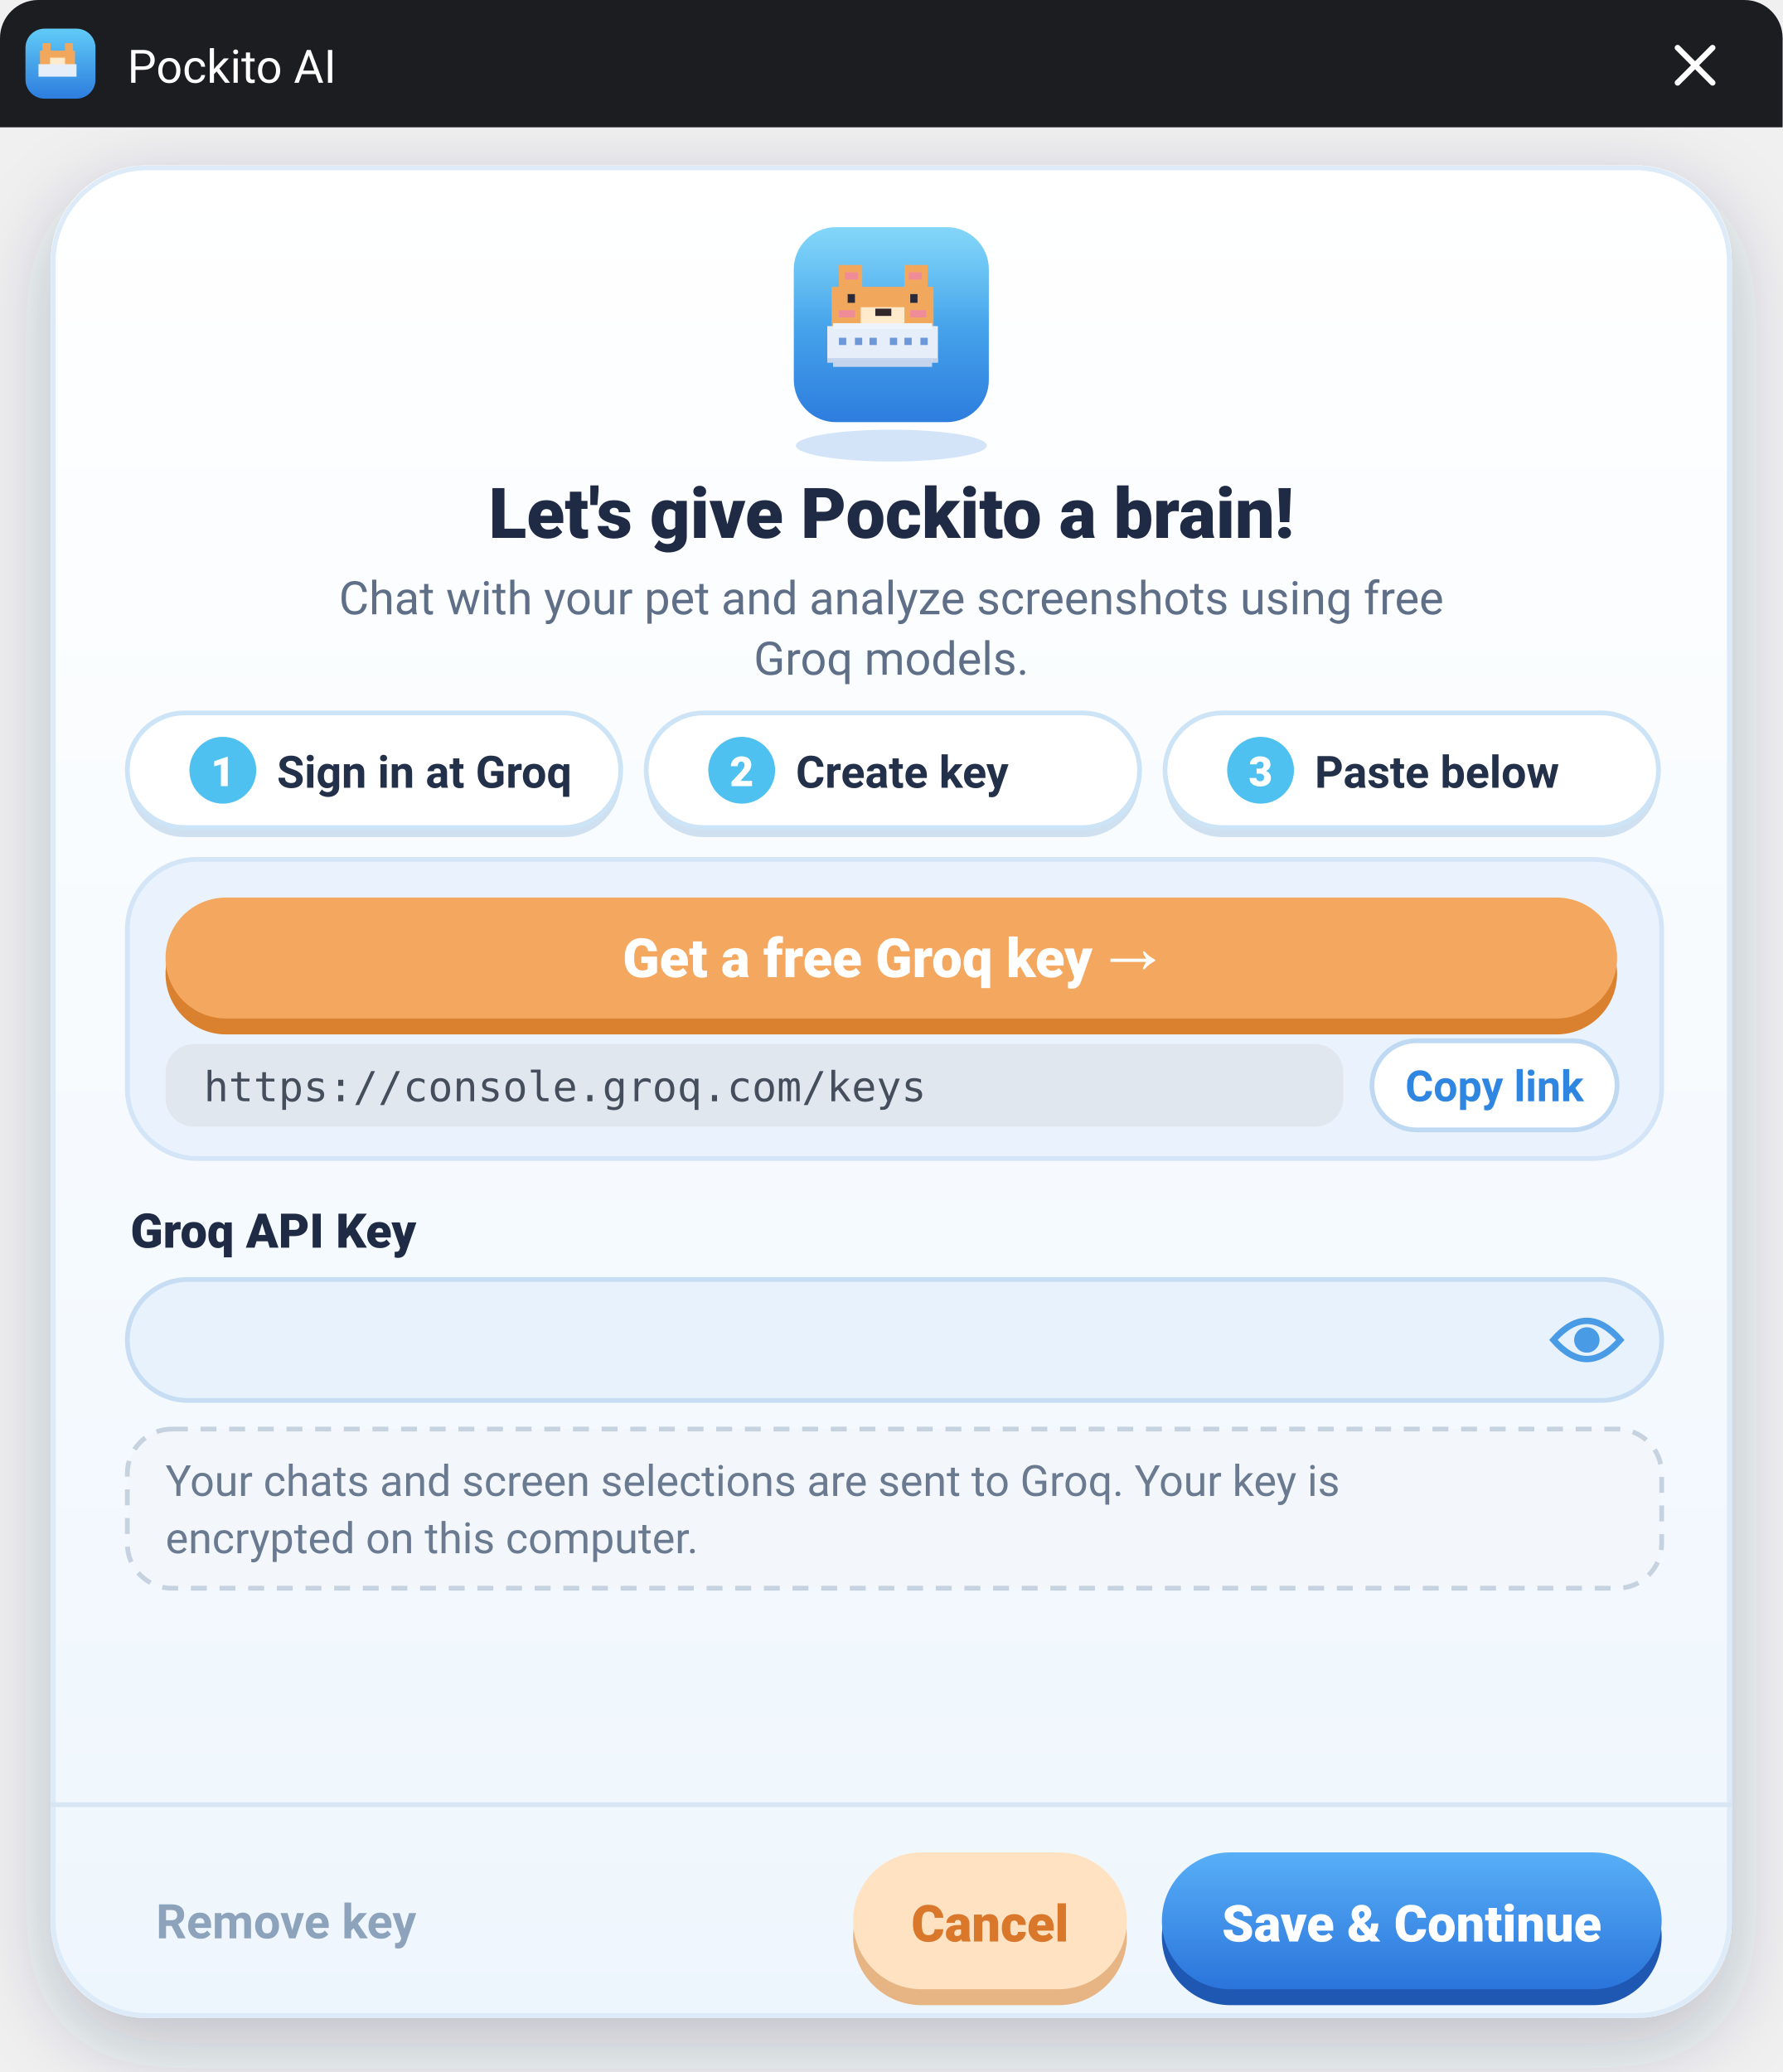
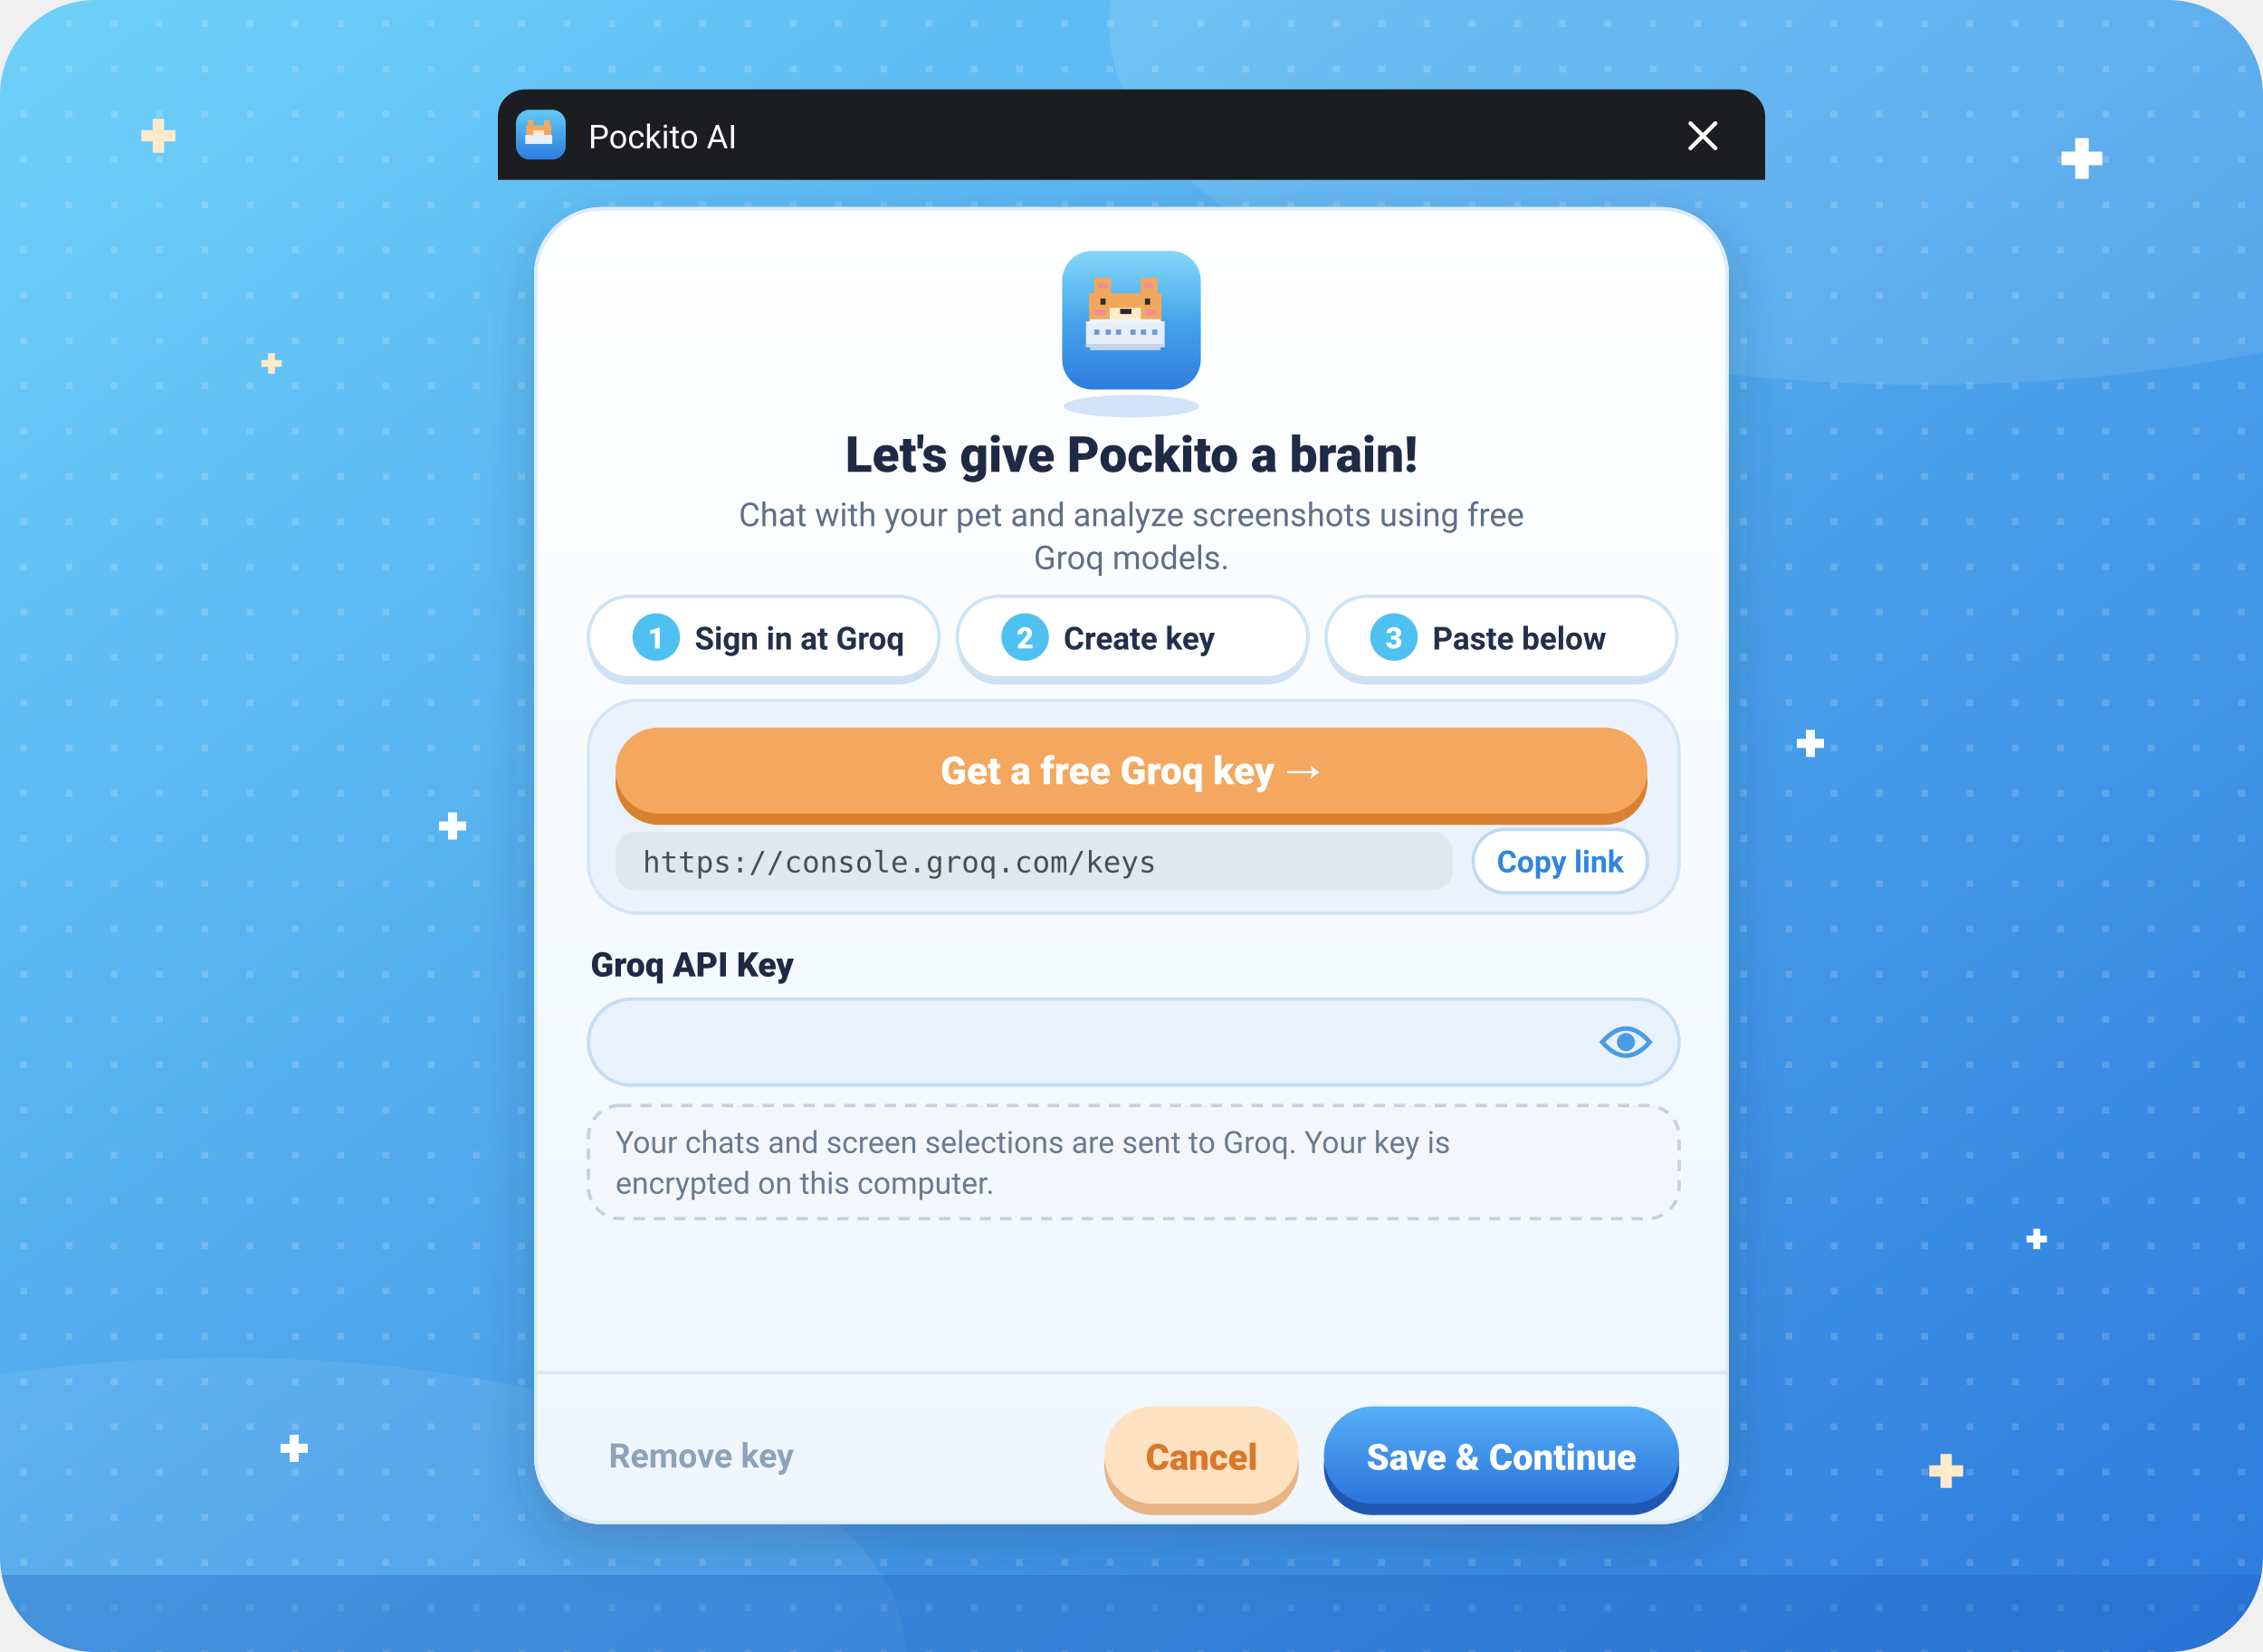
- <svg xmlns="http://www.w3.org/2000/svg" viewBox="0 0 560 651" width="560" height="651" font-family="'Segoe UI','Trebuchet MS',system-ui,-apple-system,Roboto,Helvetica,Arial,sans-serif">
+ <svg xmlns="http://www.w3.org/2000/svg" viewBox="0 0 1000 730" width="1000" height="730" font-family="'Segoe UI','Trebuchet MS',system-ui,-apple-system,Roboto,Helvetica,Arial,sans-serif">
  <defs>
-     <linearGradient id="skyG" x1="0" y1="0" x2="0" y2="1">
-       <stop offset="0" stop-color="#60CBF7" />
-       <stop offset="1" stop-color="#2D7DDE" />
+     <linearGradient id="bgG" x1="0" y1="0" x2="1" y2="1">
+       <stop offset="0" stop-color="#6FD1FA" />
+       <stop offset="1" stop-color="#2C7BDD" />
    </linearGradient>
-     <linearGradient id="gloss" x1="0" y1="0" x2="0" y2="1">
-       <stop offset="0" stop-color="#fff" stop-opacity=".22" />
-       <stop offset=".5" stop-color="#fff" stop-opacity="0" />
-     </linearGradient>
-     <filter id="sd" x="-10%" y="-10%" width="120%" height="125%">
-       <feDropShadow dx="0" dy="8" stdDeviation="12" flood-color="#1F3555" flood-opacity=".25" />
-     </filter>
-     <linearGradient id="card" x1="0" y1="0" x2="0" y2="1">
-       <stop offset="0" stop-color="#FFFFFF" />
-       <stop offset="1" stop-color="#EEF6FD" />
-     </linearGradient>
-     <linearGradient id="save" x1="0" y1="0" x2="0" y2="1">
-       <stop offset="0" stop-color="#58AFF7" />
-       <stop offset="1" stop-color="#2A74DB" />
-     </linearGradient>
-     <clipPath id="ob">
-       <rect x="52" y="282" width="456" height="38" rx="19" />
-     </clipPath>
-     <clipPath id="keyclip">
-       <rect x="56" y="408" width="0" height="26">
-         <animate attributeName="width" dur="8s" repeatCount="indefinite" keyTimes="0;0.3;0.55;0.92;1" values="0;0;380;380;0" />
-       </rect>
+     <pattern id="pxbg" width="20" height="20" patternUnits="userSpaceOnUse">
+       <rect x="9" y="9" width="3" height="3" fill="#fff" opacity=".16" />
+     </pattern>
+     <clipPath id="bgclip">
+       <rect width="1000" height="730" rx="42" />
    </clipPath>
  </defs>
  <style>
+ .bgtw{animation:bgtw 2.8s ease-in-out infinite;transform-box:fill-box;transform-origin:center}
+ @keyframes bgtw{0%,100%{opacity:.25;transform:scale(.7)}50%{opacity:1;transform:scale(1.1)}}
+ .bght{animation:bght 5s ease-in-out infinite;opacity:.0}
+ @keyframes bght{0%,100%{opacity:.15;transform:translateY(0)}50%{opacity:.8;transform:translateY(-12px)}}
+ @media (prefers-reduced-motion:reduce){.bgtw,.bght{animation:none}}
+ </style>
+   <g clip-path="url(#bgclip)">
+     <rect width="1000" height="730" fill="url(#bgG)" />
+     <rect width="1000" height="730" fill="url(#pxbg)" />
+     <ellipse cx="850.0" cy="10" rx="360" ry="160" fill="#fff" opacity=".10" />
+     <ellipse cx="100.0" cy="730" rx="300" ry="130" fill="#fff" opacity=".07" />
+     <rect y="696" width="1000" height="34" fill="#1F62BF" opacity=".35" />
+   </g>
+   <g class="bgtw" style="animation-delay:0s" transform="translate(70 60)" fill="#FFEBCB">
+     <rect x="-2.5" y="-7.5" width="5" height="15" />
+     <rect x="-7.5" y="-2.5" width="15" height="5" />
+   </g>
+   <g class="bgtw" style="animation-delay:0.9s" transform="translate(920 70)" fill="#fff">
+     <rect x="-3.0" y="-9.0" width="6" height="18" />
+     <rect x="-9.0" y="-3.0" width="18" height="6" />
+   </g>
+   <g class="bgtw" style="animation-delay:1.5s" transform="translate(130 640)" fill="#fff">
+     <rect x="-2.0" y="-6.0" width="4" height="12" />
+     <rect x="-6.0" y="-2.0" width="12" height="4" />
+   </g>
+   <g class="bgtw" style="animation-delay:0.4s" transform="translate(860 650)" fill="#FFEBCB">
+     <rect x="-2.5" y="-7.5" width="5" height="15" />
+     <rect x="-7.5" y="-2.5" width="15" height="5" />
+   </g>
+   <g class="bgtw" style="animation-delay:2s" transform="translate(200.0 365.0)" fill="#fff">
+     <rect x="-2.0" y="-6.0" width="4" height="12" />
+     <rect x="-6.0" y="-2.0" width="12" height="4" />
+   </g>
+   <g class="bgtw" style="animation-delay:1.1s" transform="translate(800.0 328.5)" fill="#fff">
+     <rect x="-2.0" y="-6.0" width="4" height="12" />
+     <rect x="-6.0" y="-2.0" width="12" height="4" />
+   </g>
+   <g class="bgtw" style="animation-delay:0.7s" transform="translate(120.0 160.6)" fill="#FFEBCB">
+     <rect x="-1.5" y="-4.5" width="3" height="9" />
+     <rect x="-4.5" y="-1.5" width="9" height="3" />
+   </g>
+   <g class="bgtw" style="animation-delay:1.8s" transform="translate(900.0 547.5)" fill="#fff">
+     <rect x="-1.5" y="-4.5" width="3" height="9" />
+     <rect x="-4.5" y="-1.5" width="9" height="3" />
+   </g>
+   <g transform="translate(110 452.6) scale(1.2)">
+     <g class="bght" style="animation-delay:0s" fill="#F08C98">
+       <rect x="5" y="0" width="5" height="5" />
+       <rect x="10" y="0" width="5" height="5" />
+       <rect x="25" y="0" width="5" height="5" />
+       <rect x="30" y="0" width="5" height="5" />
+       <rect x="0" y="5" width="5" height="5" />
+       <rect x="5" y="5" width="5" height="5" />
+       <rect x="10" y="5" width="5" height="5" />
+       <rect x="15" y="5" width="5" height="5" />
+       <rect x="20" y="5" width="5" height="5" />
+       <rect x="25" y="5" width="5" height="5" />
+       <rect x="30" y="5" width="5" height="5" />
+       <rect x="35" y="5" width="5" height="5" />
+       <rect x="0" y="10" width="5" height="5" />
+       <rect x="5" y="10" width="5" height="5" />
+       <rect x="10" y="10" width="5" height="5" />
+       <rect x="15" y="10" width="5" height="5" />
+       <rect x="20" y="10" width="5" height="5" />
+       <rect x="25" y="10" width="5" height="5" />
+       <rect x="30" y="10" width="5" height="5" />
+       <rect x="35" y="10" width="5" height="5" />
+       <rect x="5" y="15" width="5" height="5" />
+       <rect x="10" y="15" width="5" height="5" />
+       <rect x="15" y="15" width="5" height="5" />
+       <rect x="20" y="15" width="5" height="5" />
+       <rect x="25" y="15" width="5" height="5" />
+       <rect x="30" y="15" width="5" height="5" />
+       <rect x="10" y="20" width="5" height="5" />
+       <rect x="15" y="20" width="5" height="5" />
+       <rect x="20" y="20" width="5" height="5" />
+       <rect x="25" y="20" width="5" height="5" />
+       <rect x="15" y="25" width="5" height="5" />
+       <rect x="20" y="25" width="5" height="5" />
+     </g>
+   </g>
+   <g transform="translate(850 219.0) scale(1.0)">
+     <g class="bght" style="animation-delay:1.6s" fill="#FFEBCB">
+       <rect x="5" y="0" width="5" height="5" />
+       <rect x="10" y="0" width="5" height="5" />
+       <rect x="25" y="0" width="5" height="5" />
+       <rect x="30" y="0" width="5" height="5" />
+       <rect x="0" y="5" width="5" height="5" />
+       <rect x="5" y="5" width="5" height="5" />
+       <rect x="10" y="5" width="5" height="5" />
+       <rect x="15" y="5" width="5" height="5" />
+       <rect x="20" y="5" width="5" height="5" />
+       <rect x="25" y="5" width="5" height="5" />
+       <rect x="30" y="5" width="5" height="5" />
+       <rect x="35" y="5" width="5" height="5" />
+       <rect x="0" y="10" width="5" height="5" />
+       <rect x="5" y="10" width="5" height="5" />
+       <rect x="10" y="10" width="5" height="5" />
+       <rect x="15" y="10" width="5" height="5" />
+       <rect x="20" y="10" width="5" height="5" />
+       <rect x="25" y="10" width="5" height="5" />
+       <rect x="30" y="10" width="5" height="5" />
+       <rect x="35" y="10" width="5" height="5" />
+       <rect x="5" y="15" width="5" height="5" />
+       <rect x="10" y="15" width="5" height="5" />
+       <rect x="15" y="15" width="5" height="5" />
+       <rect x="20" y="15" width="5" height="5" />
+       <rect x="25" y="15" width="5" height="5" />
+       <rect x="30" y="15" width="5" height="5" />
+       <rect x="10" y="20" width="5" height="5" />
+       <rect x="15" y="20" width="5" height="5" />
+       <rect x="20" y="20" width="5" height="5" />
+       <rect x="25" y="20" width="5" height="5" />
+       <rect x="15" y="25" width="5" height="5" />
+       <rect x="20" y="25" width="5" height="5" />
+     </g>
+   </g>
+   <g transform="translate(170.0 584.0) scale(0.9)">
+     <g class="bght" style="animation-delay:3s" fill="#FFEBCB">
+       <rect x="5" y="0" width="5" height="5" />
+       <rect x="10" y="0" width="5" height="5" />
+       <rect x="25" y="0" width="5" height="5" />
+       <rect x="30" y="0" width="5" height="5" />
+       <rect x="0" y="5" width="5" height="5" />
+       <rect x="5" y="5" width="5" height="5" />
+       <rect x="10" y="5" width="5" height="5" />
+       <rect x="15" y="5" width="5" height="5" />
+       <rect x="20" y="5" width="5" height="5" />
+       <rect x="25" y="5" width="5" height="5" />
+       <rect x="30" y="5" width="5" height="5" />
+       <rect x="35" y="5" width="5" height="5" />
+       <rect x="0" y="10" width="5" height="5" />
+       <rect x="5" y="10" width="5" height="5" />
+       <rect x="10" y="10" width="5" height="5" />
+       <rect x="15" y="10" width="5" height="5" />
+       <rect x="20" y="10" width="5" height="5" />
+       <rect x="25" y="10" width="5" height="5" />
+       <rect x="30" y="10" width="5" height="5" />
+       <rect x="35" y="10" width="5" height="5" />
+       <rect x="5" y="15" width="5" height="5" />
+       <rect x="10" y="15" width="5" height="5" />
+       <rect x="15" y="15" width="5" height="5" />
+       <rect x="20" y="15" width="5" height="5" />
+       <rect x="25" y="15" width="5" height="5" />
+       <rect x="30" y="15" width="5" height="5" />
+       <rect x="10" y="20" width="5" height="5" />
+       <rect x="15" y="20" width="5" height="5" />
+       <rect x="20" y="20" width="5" height="5" />
+       <rect x="25" y="20" width="5" height="5" />
+       <rect x="15" y="25" width="5" height="5" />
+       <rect x="20" y="25" width="5" height="5" />
+     </g>
+   </g>
+   <g transform="translate(850.0 423.4) scale(1.3)">
+     <g class="bght" style="animation-delay:2.2s" fill="#F08C98">
+       <rect x="5" y="0" width="5" height="5" />
+       <rect x="10" y="0" width="5" height="5" />
+       <rect x="25" y="0" width="5" height="5" />
+       <rect x="30" y="0" width="5" height="5" />
+       <rect x="0" y="5" width="5" height="5" />
+       <rect x="5" y="5" width="5" height="5" />
+       <rect x="10" y="5" width="5" height="5" />
+       <rect x="15" y="5" width="5" height="5" />
+       <rect x="20" y="5" width="5" height="5" />
+       <rect x="25" y="5" width="5" height="5" />
+       <rect x="30" y="5" width="5" height="5" />
+       <rect x="35" y="5" width="5" height="5" />
+       <rect x="0" y="10" width="5" height="5" />
+       <rect x="5" y="10" width="5" height="5" />
+       <rect x="10" y="10" width="5" height="5" />
+       <rect x="15" y="10" width="5" height="5" />
+       <rect x="20" y="10" width="5" height="5" />
+       <rect x="25" y="10" width="5" height="5" />
+       <rect x="30" y="10" width="5" height="5" />
+       <rect x="35" y="10" width="5" height="5" />
+       <rect x="5" y="15" width="5" height="5" />
+       <rect x="10" y="15" width="5" height="5" />
+       <rect x="15" y="15" width="5" height="5" />
+       <rect x="20" y="15" width="5" height="5" />
+       <rect x="25" y="15" width="5" height="5" />
+       <rect x="30" y="15" width="5" height="5" />
+       <rect x="10" y="20" width="5" height="5" />
+       <rect x="15" y="20" width="5" height="5" />
+       <rect x="20" y="20" width="5" height="5" />
+       <rect x="25" y="20" width="5" height="5" />
+       <rect x="15" y="25" width="5" height="5" />
+       <rect x="20" y="25" width="5" height="5" />
+     </g>
+   </g>
+   <svg x="220.0" y="39.5" width="560.0" height="651.0" viewBox="0 0 560 651" overflow="visible">
+     <defs>
+       <linearGradient id="skyG" x1="0" y1="0" x2="0" y2="1">
+         <stop offset="0" stop-color="#60CBF7" />
+         <stop offset="1" stop-color="#2D7DDE" />
+       </linearGradient>
+       <linearGradient id="gloss" x1="0" y1="0" x2="0" y2="1">
+         <stop offset="0" stop-color="#fff" stop-opacity=".22" />
+         <stop offset=".5" stop-color="#fff" stop-opacity="0" />
+       </linearGradient>
+       <filter id="sd" x="-10%" y="-10%" width="120%" height="125%">
+         <feDropShadow dx="0" dy="8" stdDeviation="12" flood-color="#1F3555" flood-opacity=".25" />
+       </filter>
+       <linearGradient id="card" x1="0" y1="0" x2="0" y2="1">
+         <stop offset="0" stop-color="#FFFFFF" />
+         <stop offset="1" stop-color="#EEF6FD" />
+       </linearGradient>
+       <linearGradient id="save" x1="0" y1="0" x2="0" y2="1">
+         <stop offset="0" stop-color="#58AFF7" />
+         <stop offset="1" stop-color="#2A74DB" />
+       </linearGradient>
+       <clipPath id="ob">
+         <rect x="52" y="282" width="456" height="38" rx="19" />
+       </clipPath>
+       <clipPath id="keyclip">
+         <rect x="56" y="408" width="0" height="26">
+           <animate attributeName="width" dur="8s" repeatCount="indefinite" keyTimes="0;0.3;0.55;0.92;1" values="0;0;380;380;0" />
+         </rect>
+       </clipPath>
+     </defs>
+     <style>
.fl{animation:fl 3s ease-in-out infinite alternate}
@keyframes fl{from{transform:translateY(0)}to{transform:translateY(-6px)}}
.pl{transform-box:fill-box;transform-origin:center;animation:pl 8s ease-in-out infinite}
@keyframes pl{0%,12%,100%{transform:scale(1)}5%{transform:scale(1.05)}}
.shine{animation:sn 8s ease-in-out infinite}
@keyframes sn{0%,30%{transform:translateX(-120px)}45%,100%{transform:translateX(620px)}}
.sv{transform-box:fill-box;transform-origin:center;animation:sv 8s ease-in-out infinite}
@keyframes sv{0%,70%,100%{transform:scale(1)}76%{transform:scale(1.06)}82%{transform:scale(1)}}
.eye2{animation:e2 8s ease-in-out infinite}
@keyframes e2{0%,30%,100%{opacity:.55}55%,90%{opacity:1}}
.eyes{transform-box:fill-box;transform-origin:center;animation:blink 4.2s infinite}
@keyframes blink{0%,92%,100%{transform:scaleY(1)}95%{transform:scaleY(.08)}}@media (prefers-reduced-motion:reduce){*{animation:none!important}}
</style>
-   <path d="M0 40 V12 a12 12 0 0 1 12 -12 H548 a12 12 0 0 1 12 12 V40 Z" fill="#1C1D21" />
-   <rect x="8" y="9" width="22" height="22" rx="6" fill="url(#skyG)" />
-   <g transform="translate(8 9) scale(.0786)">
-     <rect x="68" y="58" width="32" height="34" fill="#F2A85C" />
-     <rect x="158" y="58" width="32" height="34" fill="#F2A85C" />
-     <rect x="58" y="88" width="140" height="84" fill="#F2A85C" />
-     <rect x="98" y="116" width="60" height="56" fill="#FFEBCB" />
-     <rect x="52" y="142" width="152" height="50" fill="#E6EEFA" />
-   </g>
-   <text x="40" y="26" font-size="14.5" fill="#fff">Pockito AI</text>
-   <path d="M527 15 l11 11 M538 15 l-11 11" stroke="#fff" stroke-width="1.8" stroke-linecap="round" />
-   <g filter="url(#sd)">
-     <rect x="16" y="52" width="528" height="582" rx="30" fill="url(#card)" />
-   </g>
-   <rect x="16.75" y="52.75" width="526.5" height="580.5" rx="29.5" fill="none" stroke="#DDEBF8" stroke-width="1.5" />
-   <g class="fl">
-     <ellipse cx="280" cy="140" rx="30" ry="5" fill="#2D7DDE" opacity=".2" />
-     <g transform="translate(248 70) scale(.2286)">
-       <g class="logo">
-         <rect x="6" y="6" width="268" height="268" rx="58" fill="url(#skyG)" />
-         <rect x="6" y="6" width="268" height="268" rx="58" fill="url(#gloss)" />
-         <rect x="68" y="58" width="32" height="34" fill="#F2A85C" />
-         <rect x="76" y="68" width="18" height="10" fill="#F08C98" />
-         <rect x="158" y="58" width="32" height="34" fill="#F2A85C" />
-         <rect x="164" y="68" width="18" height="10" fill="#F08C98" />
-         <rect x="58" y="88" width="140" height="84" fill="#F2A85C" />
-         <g class="eyes">
-           <rect x="80" y="98" width="10" height="12" fill="#2A2A3A" />
-           <rect x="166" y="98" width="10" height="12" fill="#2A2A3A" />
-         </g>
-         <rect x="68" y="120" width="22" height="10" fill="#F08C98" />
-         <rect x="166" y="120" width="22" height="10" fill="#F08C98" />
-         <rect x="98" y="116" width="60" height="56" fill="#FFEBCB" />
-         <rect x="118" y="118" width="22" height="10" fill="#33262A" />
-         <rect x="52" y="142" width="152" height="50" fill="#E6EEFA" />
-         <rect x="60" y="138" width="136" height="8" fill="#EEF4FC" />
-         <rect x="60" y="186" width="136" height="12" fill="#C3D4EC" />
-         <rect x="52" y="186" width="8" height="6" fill="#C3D4EC" />
-         <rect x="196" y="186" width="8" height="6" fill="#C3D4EC" />
-         <g fill="#6C97D8">
-           <rect x="68" y="158" width="10" height="10" />
-           <rect x="90" y="158" width="10" height="10" />
-           <rect x="110" y="158" width="10" height="10" />
-           <rect x="138" y="158" width="10" height="10" />
-           <rect x="158" y="158" width="10" height="10" />
-           <rect x="180" y="158" width="10" height="10" />
+     <path d="M0 40 V12 a12 12 0 0 1 12 -12 H548 a12 12 0 0 1 12 12 V40 Z" fill="#1C1D21" />
+     <rect x="8" y="9" width="22" height="22" rx="6" fill="url(#skyG)" />
+     <g transform="translate(8 9) scale(.0786)">
+       <rect x="68" y="58" width="32" height="34" fill="#F2A85C" />
+       <rect x="158" y="58" width="32" height="34" fill="#F2A85C" />
+       <rect x="58" y="88" width="140" height="84" fill="#F2A85C" />
+       <rect x="98" y="116" width="60" height="56" fill="#FFEBCB" />
+       <rect x="52" y="142" width="152" height="50" fill="#E6EEFA" />
+     </g>
+     <text x="40" y="26" font-size="14.5" fill="#fff">Pockito AI</text>
+     <path d="M527 15 l11 11 M538 15 l-11 11" stroke="#fff" stroke-width="1.8" stroke-linecap="round" />
+     <g filter="url(#sd)">
+       <rect x="16" y="52" width="528" height="582" rx="30" fill="url(#card)" />
+     </g>
+     <rect x="16.75" y="52.75" width="526.5" height="580.5" rx="29.5" fill="none" stroke="#DDEBF8" stroke-width="1.5" />
+     <g class="fl">
+       <ellipse cx="280" cy="140" rx="30" ry="5" fill="#2D7DDE" opacity=".2" />
+       <g transform="translate(248 70) scale(.2286)">
+         <g class="logo">
+           <rect x="6" y="6" width="268" height="268" rx="58" fill="url(#skyG)" />
+           <rect x="6" y="6" width="268" height="268" rx="58" fill="url(#gloss)" />
+           <rect x="68" y="58" width="32" height="34" fill="#F2A85C" />
+           <rect x="76" y="68" width="18" height="10" fill="#F08C98" />
+           <rect x="158" y="58" width="32" height="34" fill="#F2A85C" />
+           <rect x="164" y="68" width="18" height="10" fill="#F08C98" />
+           <rect x="58" y="88" width="140" height="84" fill="#F2A85C" />
+           <g class="eyes">
+             <rect x="80" y="98" width="10" height="12" fill="#2A2A3A" />
+             <rect x="166" y="98" width="10" height="12" fill="#2A2A3A" />
+           </g>
+           <rect x="68" y="120" width="22" height="10" fill="#F08C98" />
+           <rect x="166" y="120" width="22" height="10" fill="#F08C98" />
+           <rect x="98" y="116" width="60" height="56" fill="#FFEBCB" />
+           <rect x="118" y="118" width="22" height="10" fill="#33262A" />
+           <rect x="52" y="142" width="152" height="50" fill="#E6EEFA" />
+           <rect x="60" y="138" width="136" height="8" fill="#EEF4FC" />
+           <rect x="60" y="186" width="136" height="12" fill="#C3D4EC" />
+           <rect x="52" y="186" width="8" height="6" fill="#C3D4EC" />
+           <rect x="196" y="186" width="8" height="6" fill="#C3D4EC" />
+           <g fill="#6C97D8">
+             <rect x="68" y="158" width="10" height="10" />
+             <rect x="90" y="158" width="10" height="10" />
+             <rect x="110" y="158" width="10" height="10" />
+             <rect x="138" y="158" width="10" height="10" />
+             <rect x="158" y="158" width="10" height="10" />
+             <rect x="180" y="158" width="10" height="10" />
+           </g>
        </g>
      </g>
    </g>
-   </g>
-   <text x="280" y="169" text-anchor="middle" font-size="22" font-weight="800" fill="#1F2A44">Let's give Pockito a brain!</text>
-   <text x="280" y="193" text-anchor="middle" font-size="14.5" fill="#5F6F87">Chat with your pet and analyze screenshots using free</text>
-   <text x="280" y="212" text-anchor="middle" font-size="14.5" fill="#5F6F87">Groq models.</text>
-   <g class="pl" style="animation-delay:0.4s">
-     <rect x="40" y="227" width="155" height="36" rx="18" fill="#CFE0F0" />
-     <rect x="40" y="224" width="155" height="36" rx="18" fill="#fff" stroke="#CDE4F6" stroke-width="1.5" />
-     <circle cx="70" cy="242" r="10.5" fill="#4FC1F0" />
-     <text x="70" y="247" text-anchor="middle" font-size="13" font-weight="800" fill="#fff">1</text>
-     <text x="87" y="247.5" font-size="14" font-weight="700" fill="#23304A">Sign in at Groq</text>
-   </g>
-   <g class="pl" style="animation-delay:1.4s">
-     <rect x="203" y="227" width="155" height="36" rx="18" fill="#CFE0F0" />
-     <rect x="203" y="224" width="155" height="36" rx="18" fill="#fff" stroke="#CDE4F6" stroke-width="1.5" />
-     <circle cx="233" cy="242" r="10.5" fill="#4FC1F0" />
-     <text x="233" y="247" text-anchor="middle" font-size="13" font-weight="800" fill="#fff">2</text>
-     <text x="250" y="247.5" font-size="14" font-weight="700" fill="#23304A">Create key</text>
-   </g>
-   <g class="pl" style="animation-delay:2.4s">
-     <rect x="366" y="227" width="155" height="36" rx="18" fill="#CFE0F0" />
-     <rect x="366" y="224" width="155" height="36" rx="18" fill="#fff" stroke="#CDE4F6" stroke-width="1.5" />
-     <circle cx="396" cy="242" r="10.5" fill="#4FC1F0" />
-     <text x="396" y="247" text-anchor="middle" font-size="13" font-weight="800" fill="#fff">3</text>
-     <text x="413" y="247.5" font-size="14" font-weight="700" fill="#23304A">Paste below</text>
-   </g>
-   <rect x="40" y="270" width="482" height="94" rx="22" fill="#EAF3FD" stroke="#D3E5F7" stroke-width="1.5" />
-   <rect x="52" y="287" width="456" height="38" rx="19" fill="#D9812F" />
-   <rect x="52" y="282" width="456" height="38" rx="19" fill="#F4A75E" />
-   <g clip-path="url(#ob)">
-     <g transform="skewX(-20)">
-       <rect class="shine" x="0" y="278" width="46" height="46" fill="#fff" opacity=".35" />
-     </g>
-   </g>
-   <text x="280" y="307" text-anchor="middle" font-size="17" font-weight="800" fill="#fff">Get a free Groq key →</text>
-   <rect x="52" y="328" width="370" height="26" rx="9" fill="#E1E7EE" />
-   <text x="64" y="346" font-size="13" font-family="Consolas,'SF Mono','Cascadia Mono',Menlo,monospace" fill="#454E5C">https://console.groq.com/keys</text>
-   <rect x="431" y="327" width="77" height="28" rx="14" fill="#fff" stroke="#BFD9F3" stroke-width="1.5" />
-   <text x="469.5" y="346" text-anchor="middle" font-size="13.5" font-weight="700" fill="#2F86E0">Copy link</text>
-   <text x="41" y="392" font-size="15" font-weight="800" fill="#1F2A44">Groq API Key</text>
-   <rect x="40" y="402" width="482" height="38" rx="19" fill="#E8F2FC" stroke="#C6DDF3" stroke-width="1.5" />
-   <text x="56" y="426" font-size="15" font-family="Consolas,'SF Mono','Cascadia Mono',Menlo,monospace" fill="#7C8CA3" clip-path="url(#keyclip)" xml:space="preserve">•••••••••••••••• (Saved key)</text>
-   <g class="eye2" fill="none" stroke="#4A9BE6" stroke-width="2" stroke-linecap="round">
-     <path d="M488 421 q10.5 -12 21 0 q-10.5 12 -21 0 Z" />
-     <circle cx="498.5" cy="421" r="3" fill="#4A9BE6" />
-   </g>
-   <rect x="40" y="449" width="482" height="50" rx="14" fill="#F3F7FB" stroke="#C6D2DF" stroke-width="1.5" stroke-dasharray="5 4" />
-   <text font-size="13.5" fill="#6A7A90">
-     <tspan x="52" y="470">Your chats and screen selections are sent to Groq. Your key is</tspan>
-     <tspan x="52" y="488">encrypted on this computer.</tspan>
-   </text>
-   <path d="M16 567 H544" stroke="#D8E6F3" stroke-width="1.5" />
-   <text x="49" y="609" font-size="15" font-weight="700" fill="#8DA2BB">Remove key</text>
-   <rect x="268" y="587" width="86" height="43" rx="21.5" fill="#E7B484" />
-   <rect x="268" y="582" width="86" height="43" rx="21.5" fill="#FFE2C2" />
-   <text x="311" y="610" text-anchor="middle" font-size="16" font-weight="800" fill="#D9772B">Cancel</text>
-   <g class="sv">
-     <rect x="365" y="587" width="157" height="43" rx="21.5" fill="#1F58B3" />
-     <rect x="365" y="582" width="157" height="43" rx="21.5" fill="url(#save)" />
-     <text x="443.5" y="610" text-anchor="middle" font-size="16" font-weight="800" fill="#fff">Save &amp; Continue</text>
-   </g>
+     <text x="280" y="169" text-anchor="middle" font-size="22" font-weight="800" fill="#1F2A44">Let's give Pockito a brain!</text>
+     <text x="280" y="193" text-anchor="middle" font-size="14.5" fill="#5F6F87">Chat with your pet and analyze screenshots using free</text>
+     <text x="280" y="212" text-anchor="middle" font-size="14.5" fill="#5F6F87">Groq models.</text>
+     <g class="pl" style="animation-delay:0.4s">
+       <rect x="40" y="227" width="155" height="36" rx="18" fill="#CFE0F0" />
+       <rect x="40" y="224" width="155" height="36" rx="18" fill="#fff" stroke="#CDE4F6" stroke-width="1.5" />
+       <circle cx="70" cy="242" r="10.5" fill="#4FC1F0" />
+       <text x="70" y="247" text-anchor="middle" font-size="13" font-weight="800" fill="#fff">1</text>
+       <text x="87" y="247.5" font-size="14" font-weight="700" fill="#23304A">Sign in at Groq</text>
+     </g>
+     <g class="pl" style="animation-delay:1.4s">
+       <rect x="203" y="227" width="155" height="36" rx="18" fill="#CFE0F0" />
+       <rect x="203" y="224" width="155" height="36" rx="18" fill="#fff" stroke="#CDE4F6" stroke-width="1.5" />
+       <circle cx="233" cy="242" r="10.5" fill="#4FC1F0" />
+       <text x="233" y="247" text-anchor="middle" font-size="13" font-weight="800" fill="#fff">2</text>
+       <text x="250" y="247.5" font-size="14" font-weight="700" fill="#23304A">Create key</text>
+     </g>
+     <g class="pl" style="animation-delay:2.4s">
+       <rect x="366" y="227" width="155" height="36" rx="18" fill="#CFE0F0" />
+       <rect x="366" y="224" width="155" height="36" rx="18" fill="#fff" stroke="#CDE4F6" stroke-width="1.5" />
+       <circle cx="396" cy="242" r="10.5" fill="#4FC1F0" />
+       <text x="396" y="247" text-anchor="middle" font-size="13" font-weight="800" fill="#fff">3</text>
+       <text x="413" y="247.5" font-size="14" font-weight="700" fill="#23304A">Paste below</text>
+     </g>
+     <rect x="40" y="270" width="482" height="94" rx="22" fill="#EAF3FD" stroke="#D3E5F7" stroke-width="1.5" />
+     <rect x="52" y="287" width="456" height="38" rx="19" fill="#D9812F" />
+     <rect x="52" y="282" width="456" height="38" rx="19" fill="#F4A75E" />
+     <g clip-path="url(#ob)">
+       <g transform="skewX(-20)">
+         <rect class="shine" x="0" y="278" width="46" height="46" fill="#fff" opacity=".35" />
+       </g>
+     </g>
+     <text x="280" y="307" text-anchor="middle" font-size="17" font-weight="800" fill="#fff">Get a free Groq key →</text>
+     <rect x="52" y="328" width="370" height="26" rx="9" fill="#E1E7EE" />
+     <text x="64" y="346" font-size="13" font-family="Consolas,'SF Mono','Cascadia Mono',Menlo,monospace" fill="#454E5C">https://console.groq.com/keys</text>
+     <rect x="431" y="327" width="77" height="28" rx="14" fill="#fff" stroke="#BFD9F3" stroke-width="1.5" />
+     <text x="469.5" y="346" text-anchor="middle" font-size="13.5" font-weight="700" fill="#2F86E0">Copy link</text>
+     <text x="41" y="392" font-size="15" font-weight="800" fill="#1F2A44">Groq API Key</text>
+     <rect x="40" y="402" width="482" height="38" rx="19" fill="#E8F2FC" stroke="#C6DDF3" stroke-width="1.5" />
+     <text x="56" y="426" font-size="15" font-family="Consolas,'SF Mono','Cascadia Mono',Menlo,monospace" fill="#7C8CA3" clip-path="url(#keyclip)" xml:space="preserve">•••••••••••••••• (Saved key)</text>
+     <g class="eye2" fill="none" stroke="#4A9BE6" stroke-width="2" stroke-linecap="round">
+       <path d="M488 421 q10.5 -12 21 0 q-10.5 12 -21 0 Z" />
+       <circle cx="498.5" cy="421" r="3" fill="#4A9BE6" />
+     </g>
+     <rect x="40" y="449" width="482" height="50" rx="14" fill="#F3F7FB" stroke="#C6D2DF" stroke-width="1.5" stroke-dasharray="5 4" />
+     <text font-size="13.5" fill="#6A7A90">
+       <tspan x="52" y="470">Your chats and screen selections are sent to Groq. Your key is</tspan>
+       <tspan x="52" y="488">encrypted on this computer.</tspan>
+     </text>
+     <path d="M16 567 H544" stroke="#D8E6F3" stroke-width="1.5" />
+     <text x="49" y="609" font-size="15" font-weight="700" fill="#8DA2BB">Remove key</text>
+     <rect x="268" y="587" width="86" height="43" rx="21.5" fill="#E7B484" />
+     <rect x="268" y="582" width="86" height="43" rx="21.5" fill="#FFE2C2" />
+     <text x="311" y="610" text-anchor="middle" font-size="16" font-weight="800" fill="#D9772B">Cancel</text>
+     <g class="sv">
+       <rect x="365" y="587" width="157" height="43" rx="21.5" fill="#1F58B3" />
+       <rect x="365" y="582" width="157" height="43" rx="21.5" fill="url(#save)" />
+       <text x="443.5" y="610" text-anchor="middle" font-size="16" font-weight="800" fill="#fff">Save &amp; Continue</text>
+     </g>
+   </svg>
</svg>
